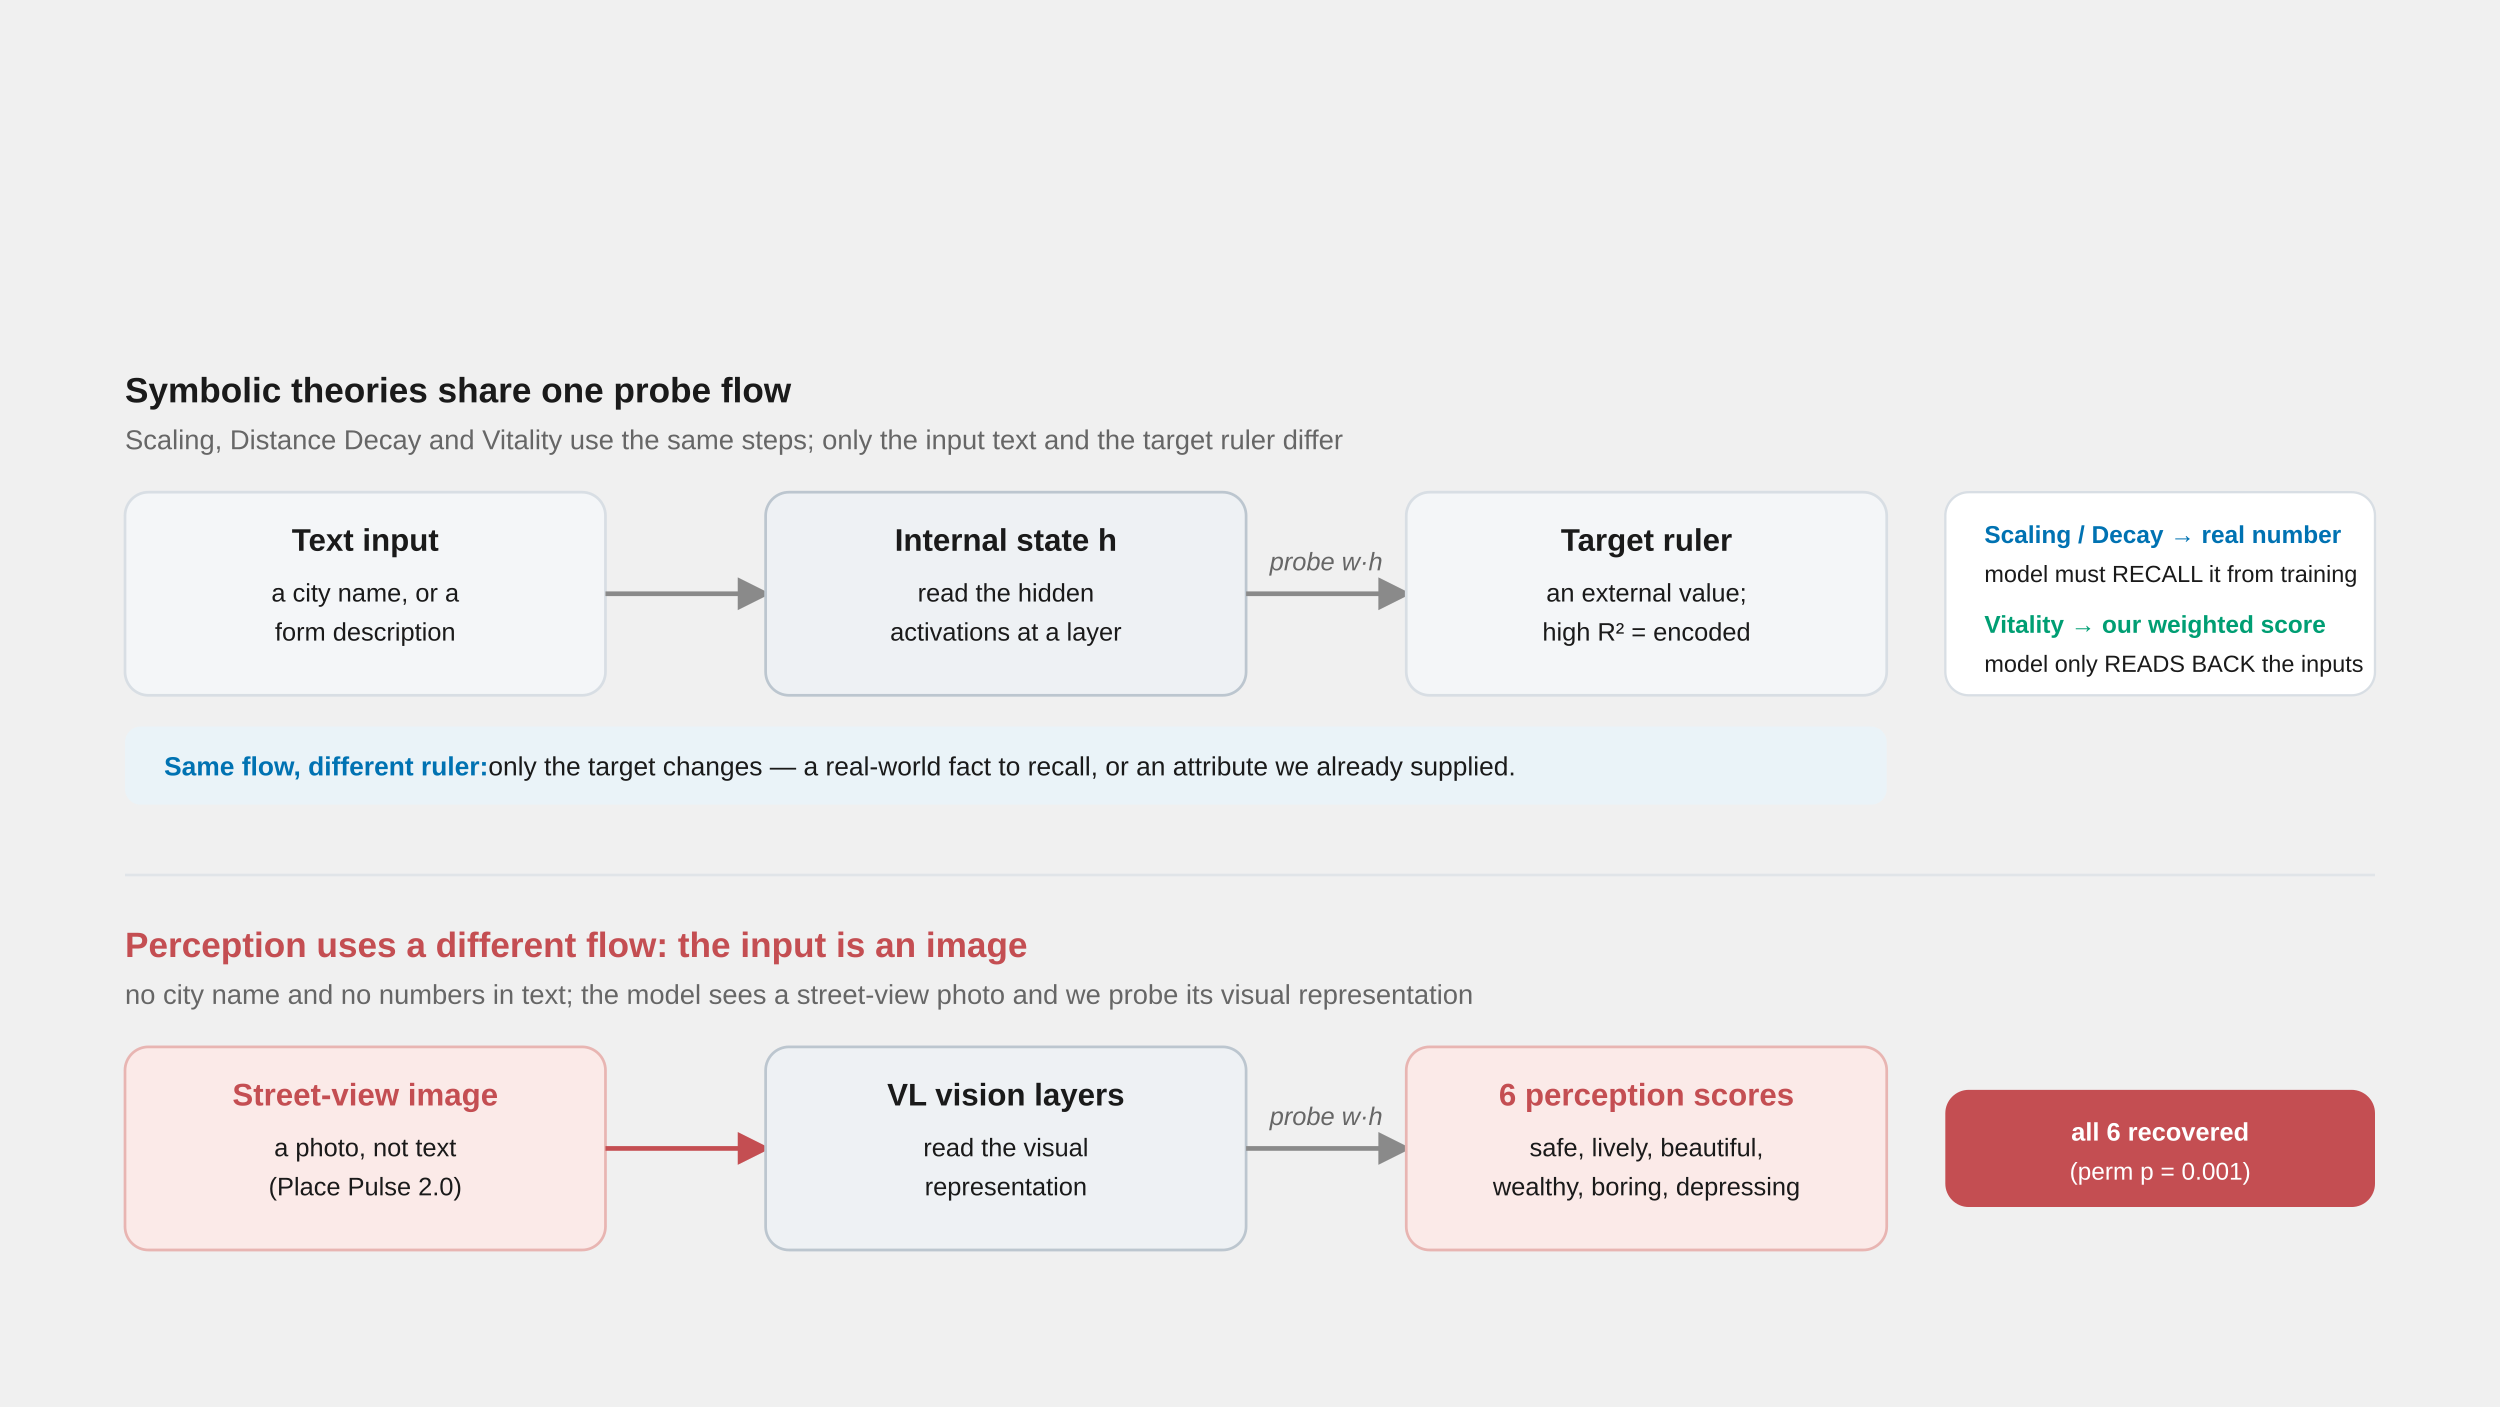
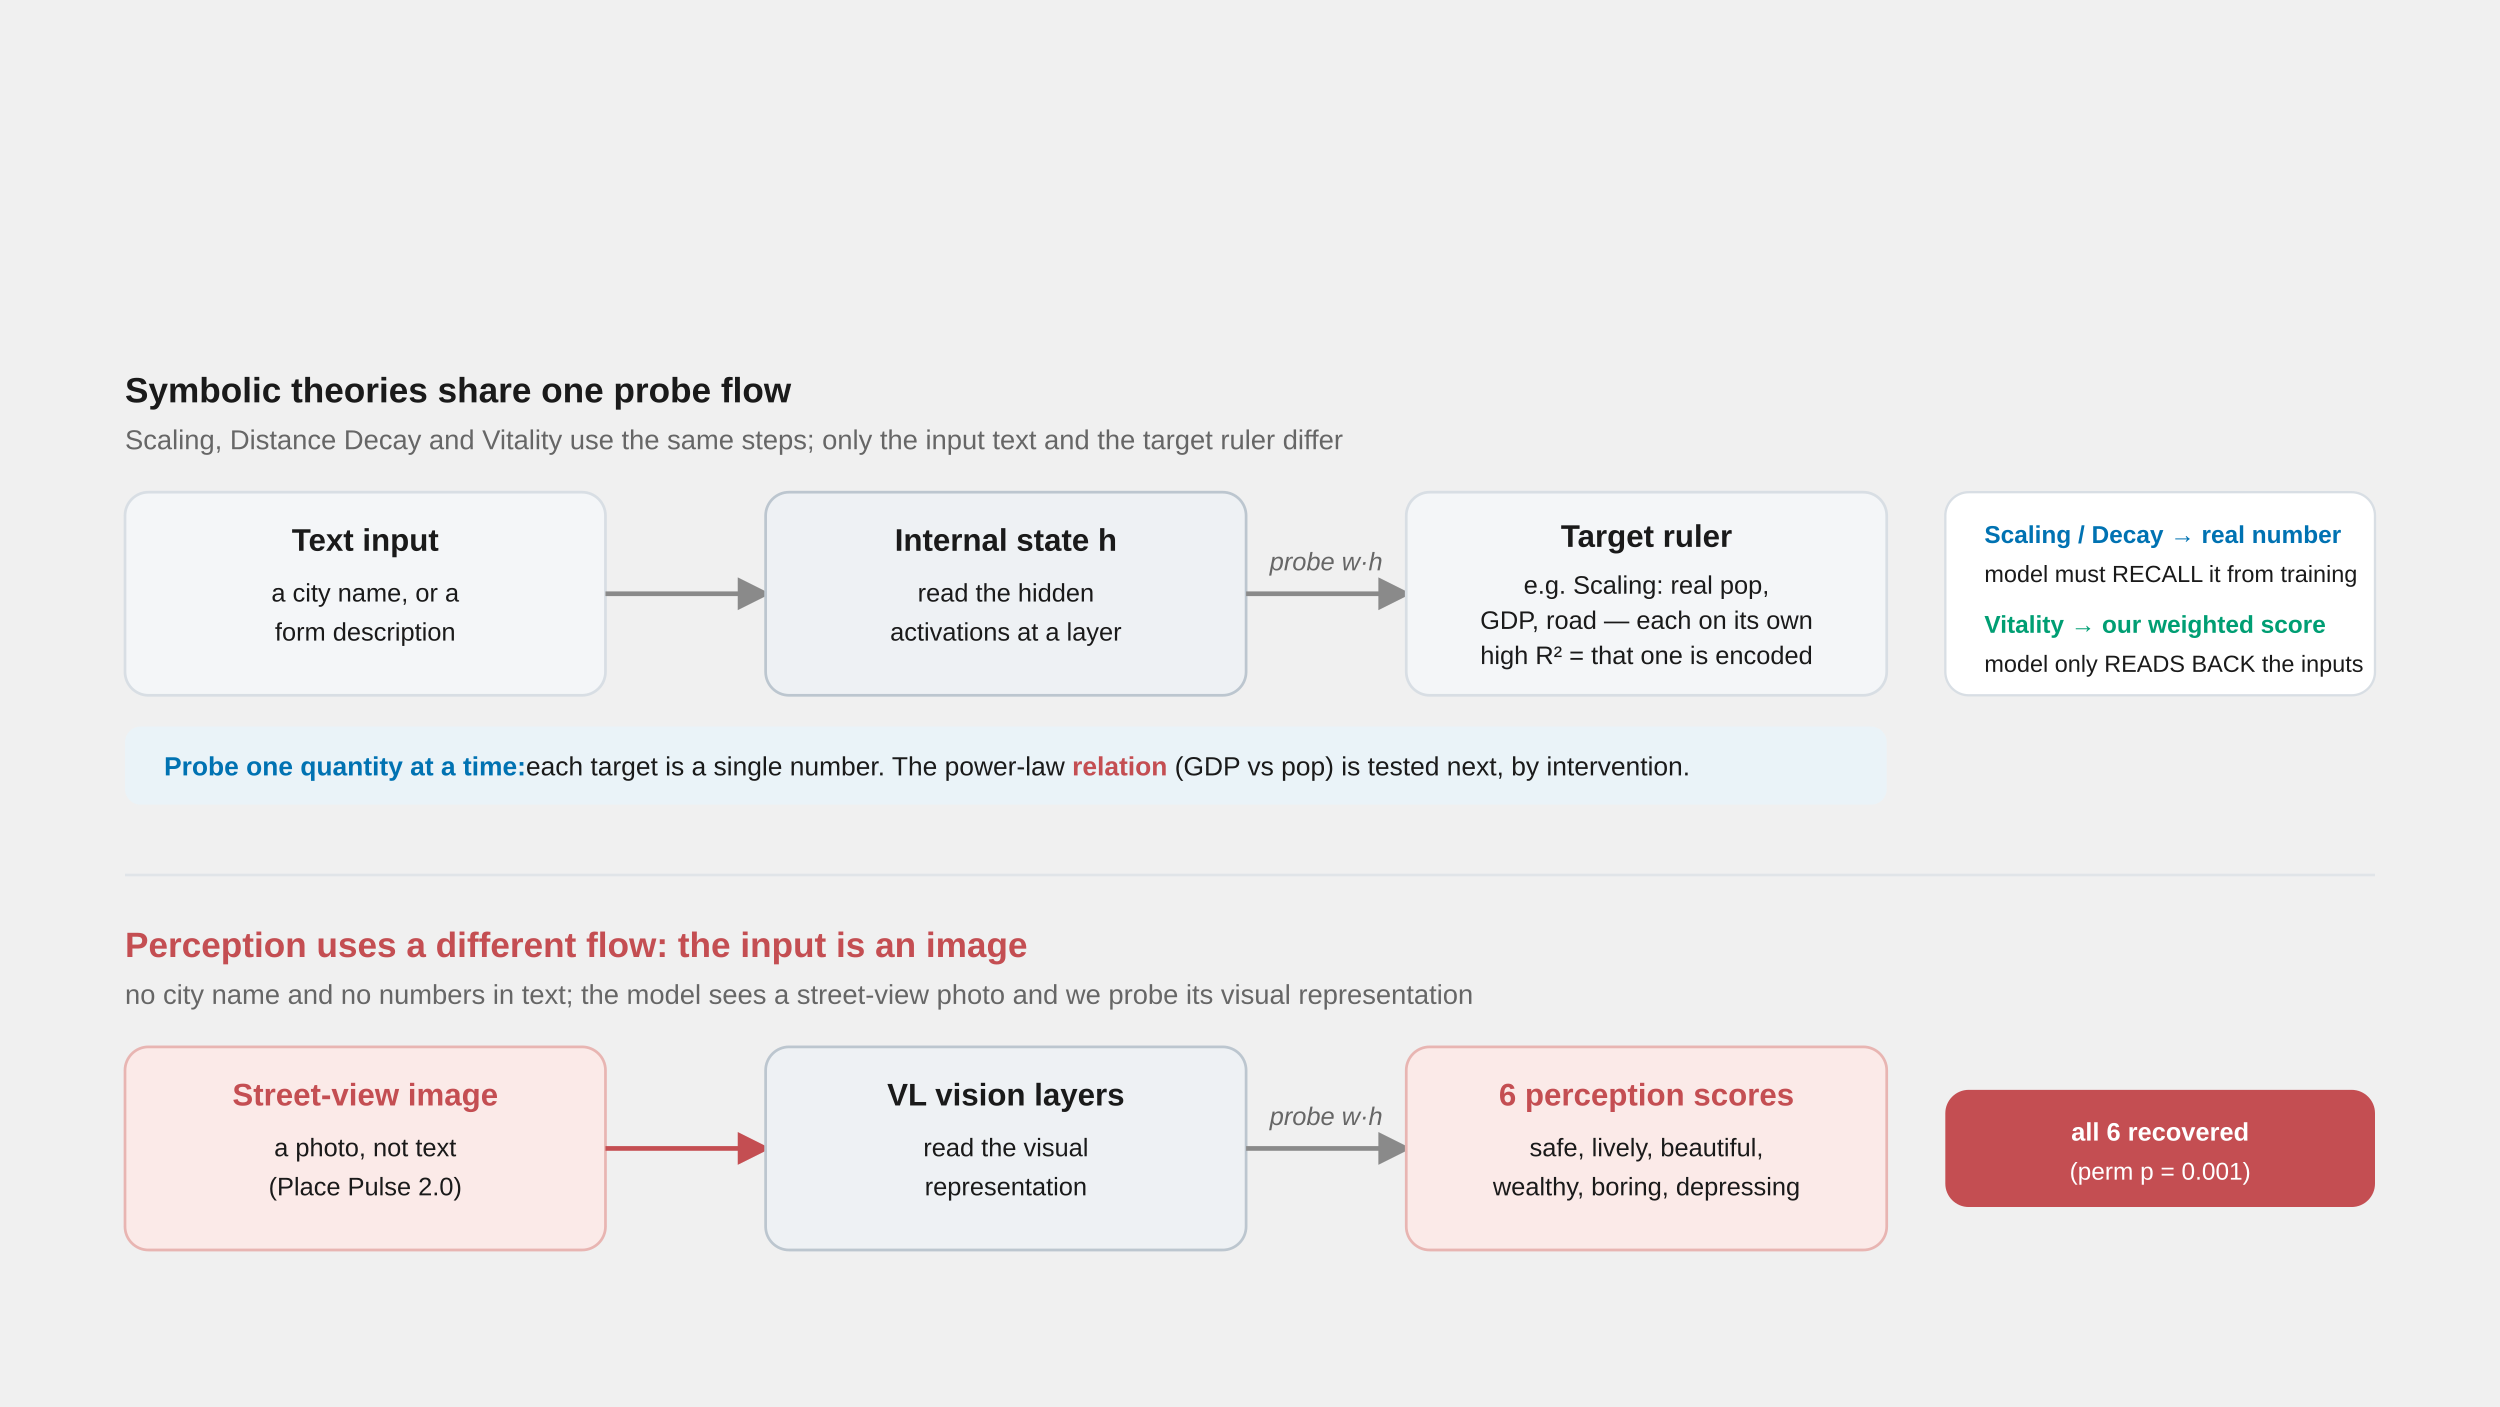
<svg xmlns="http://www.w3.org/2000/svg" viewBox="0 0 1280 720" width="1280" height="720">
  <defs>
    <marker id="pg" viewBox="0 0 10 10" refX="8.5" refY="5" markerWidth="7" markerHeight="7" orient="auto-start-reverse">
      <path d="M0,0 L10,5 L0,10 z" fill="#8A8A8A" />
    </marker>
    <marker id="pr" viewBox="0 0 10 10" refX="8.5" refY="5" markerWidth="7" markerHeight="7" orient="auto-start-reverse">
      <path d="M0,0 L10,5 L0,10 z" fill="#C44E52" />
    </marker>
  </defs>
  <text x="64" y="206" font-family="'Segoe UI', Arial, sans-serif" font-size="18" font-weight="700" fill="#1A1A1A">Symbolic theories share one probe flow</text>
  <text x="64" y="230" font-family="'Segoe UI', Arial, sans-serif" font-size="14" fill="#666666">Scaling, Distance Decay and Vitality use the same steps; only the input text and the target ruler differ</text>
  <rect x="64" y="252" width="246" height="104" rx="12" fill="#F4F6F8" stroke="#D8DEE4" stroke-width="1.4" />
  <text x="187" y="282" text-anchor="middle" font-family="'Segoe UI', Arial, sans-serif" font-size="16" font-weight="700" fill="#1A1A1A">Text input</text>
  <text x="187" y="308" text-anchor="middle" font-family="'Segoe UI', Arial, sans-serif" font-size="13" fill="#1A1A1A">a city name, or a</text>
  <text x="187" y="328" text-anchor="middle" font-family="'Segoe UI', Arial, sans-serif" font-size="13" fill="#1A1A1A">form description</text>
  <line x1="310" y1="304" x2="392" y2="304" stroke="#8A8A8A" stroke-width="2.4" marker-end="url(#pg)" />
  <rect x="392" y="252" width="246" height="104" rx="12" fill="#eef1f4" stroke="#bcc6cf" stroke-width="1.4" />
  <text x="515" y="282" text-anchor="middle" font-family="'Segoe UI', Arial, sans-serif" font-size="16" font-weight="700" fill="#1A1A1A">Internal state h</text>
  <text x="515" y="308" text-anchor="middle" font-family="'Segoe UI', Arial, sans-serif" font-size="13" fill="#1A1A1A">read the hidden</text>
  <text x="515" y="328" text-anchor="middle" font-family="'Segoe UI', Arial, sans-serif" font-size="13" fill="#1A1A1A">activations at a layer</text>
  <line x1="638" y1="304" x2="720" y2="304" stroke="#8A8A8A" stroke-width="2.4" marker-end="url(#pg)" />
  <text x="679" y="292" text-anchor="middle" font-family="'Segoe UI', Arial, sans-serif" font-size="13" font-style="italic" fill="#666666">probe w·h</text>
  <rect x="720" y="252" width="246" height="104" rx="12" fill="#F4F6F8" stroke="#D8DEE4" stroke-width="1.4" />
-   <text x="843" y="282" text-anchor="middle" font-family="'Segoe UI', Arial, sans-serif" font-size="16" font-weight="700" fill="#1A1A1A">Target ruler</text>
-   <text x="843" y="308" text-anchor="middle" font-family="'Segoe UI', Arial, sans-serif" font-size="13" fill="#1A1A1A">an external value;</text>
-   <text x="843" y="328" text-anchor="middle" font-family="'Segoe UI', Arial, sans-serif" font-size="13" fill="#1A1A1A">high R² = encoded</text>
+   <text x="843" y="280" text-anchor="middle" font-family="'Segoe UI', Arial, sans-serif" font-size="16" font-weight="700" fill="#1A1A1A">Target ruler</text>
+   <text x="843" y="304" text-anchor="middle" font-family="'Segoe UI', Arial, sans-serif" font-size="13" fill="#1A1A1A">e.g. Scaling: real pop,</text>
+   <text x="843" y="322" text-anchor="middle" font-family="'Segoe UI', Arial, sans-serif" font-size="13" fill="#1A1A1A">GDP, road — each on its own</text>
+   <text x="843" y="340" text-anchor="middle" font-family="'Segoe UI', Arial, sans-serif" font-size="13" fill="#1A1A1A">high R² = that one is encoded</text>
  <rect x="996" y="252" width="220" height="104" rx="12" fill="#FFFFFF" stroke="#D8DEE4" stroke-width="1.2" />
  <text x="1016" y="278" font-family="'Segoe UI', Arial, sans-serif" font-size="12.5" font-weight="700" fill="#0072B2">Scaling / Decay → real number</text>
  <text x="1016" y="298" font-family="'Segoe UI', Arial, sans-serif" font-size="12" fill="#1A1A1A">model must RECALL it from training</text>
  <text x="1016" y="324" font-family="'Segoe UI', Arial, sans-serif" font-size="12.5" font-weight="700" fill="#009E73">Vitality → our weighted score</text>
  <text x="1016" y="344" font-family="'Segoe UI', Arial, sans-serif" font-size="12" fill="#1A1A1A">model only READS BACK the inputs</text>
  <rect x="64" y="372" width="902" height="40" rx="8" fill="#EAF3F8" />
  <text x="84" y="397" font-family="'Segoe UI', Arial, sans-serif" font-size="13.5" fill="#1A1A1A">
-     <tspan font-weight="700" fill="#0072B2">Same flow, different ruler: </tspan>only the target changes — a real-world fact to recall, or an attribute we already supplied.</text>
+     <tspan font-weight="700" fill="#0072B2">Probe one quantity at a time: </tspan>each target is a single number. The power-law <tspan font-weight="700" fill="#C44E52">relation</tspan> (GDP vs pop) is tested next, by intervention.</text>
  <line x1="64" y1="448" x2="1216" y2="448" stroke="#E0E4E8" stroke-width="1.4" />
  <text x="64" y="490" font-family="'Segoe UI', Arial, sans-serif" font-size="18" font-weight="700" fill="#C44E52">Perception uses a different flow: the input is an image</text>
  <text x="64" y="514" font-family="'Segoe UI', Arial, sans-serif" font-size="14" fill="#666666">no city name and no numbers in text; the model sees a street-view photo and we probe its visual representation</text>
  <rect x="64" y="536" width="246" height="104" rx="12" fill="#FBEAE8" stroke="#E8B5B2" stroke-width="1.4" />
  <text x="187" y="566" text-anchor="middle" font-family="'Segoe UI', Arial, sans-serif" font-size="16" font-weight="700" fill="#C44E52">Street-view image</text>
  <text x="187" y="592" text-anchor="middle" font-family="'Segoe UI', Arial, sans-serif" font-size="13" fill="#1A1A1A">a photo, not text</text>
  <text x="187" y="612" text-anchor="middle" font-family="'Segoe UI', Arial, sans-serif" font-size="13" fill="#1A1A1A">(Place Pulse 2.0)</text>
  <line x1="310" y1="588" x2="392" y2="588" stroke="#C44E52" stroke-width="2.4" marker-end="url(#pr)" />
  <rect x="392" y="536" width="246" height="104" rx="12" fill="#eef1f4" stroke="#bcc6cf" stroke-width="1.4" />
  <text x="515" y="566" text-anchor="middle" font-family="'Segoe UI', Arial, sans-serif" font-size="16" font-weight="700" fill="#1A1A1A">VL vision layers</text>
  <text x="515" y="592" text-anchor="middle" font-family="'Segoe UI', Arial, sans-serif" font-size="13" fill="#1A1A1A">read the visual</text>
  <text x="515" y="612" text-anchor="middle" font-family="'Segoe UI', Arial, sans-serif" font-size="13" fill="#1A1A1A">representation</text>
  <line x1="638" y1="588" x2="720" y2="588" stroke="#8A8A8A" stroke-width="2.4" marker-end="url(#pg)" />
  <text x="679" y="576" text-anchor="middle" font-family="'Segoe UI', Arial, sans-serif" font-size="13" font-style="italic" fill="#666666">probe w·h</text>
  <rect x="720" y="536" width="246" height="104" rx="12" fill="#FBEAE8" stroke="#E8B5B2" stroke-width="1.4" />
  <text x="843" y="566" text-anchor="middle" font-family="'Segoe UI', Arial, sans-serif" font-size="16" font-weight="700" fill="#C44E52">6 perception scores</text>
  <text x="843" y="592" text-anchor="middle" font-family="'Segoe UI', Arial, sans-serif" font-size="13" fill="#1A1A1A">safe, lively, beautiful,</text>
  <text x="843" y="612" text-anchor="middle" font-family="'Segoe UI', Arial, sans-serif" font-size="13" fill="#1A1A1A">wealthy, boring, depressing</text>
  <rect x="996" y="558" width="220" height="60" rx="12" fill="#C44E52" />
  <text x="1106" y="584" text-anchor="middle" font-family="'Segoe UI', Arial, sans-serif" font-size="13" font-weight="700" fill="#FFFFFF">all 6 recovered</text>
  <text x="1106" y="604" text-anchor="middle" font-family="'Segoe UI', Arial, sans-serif" font-size="12.5" fill="#FFFFFF">(perm p = 0.001)</text>
</svg>
